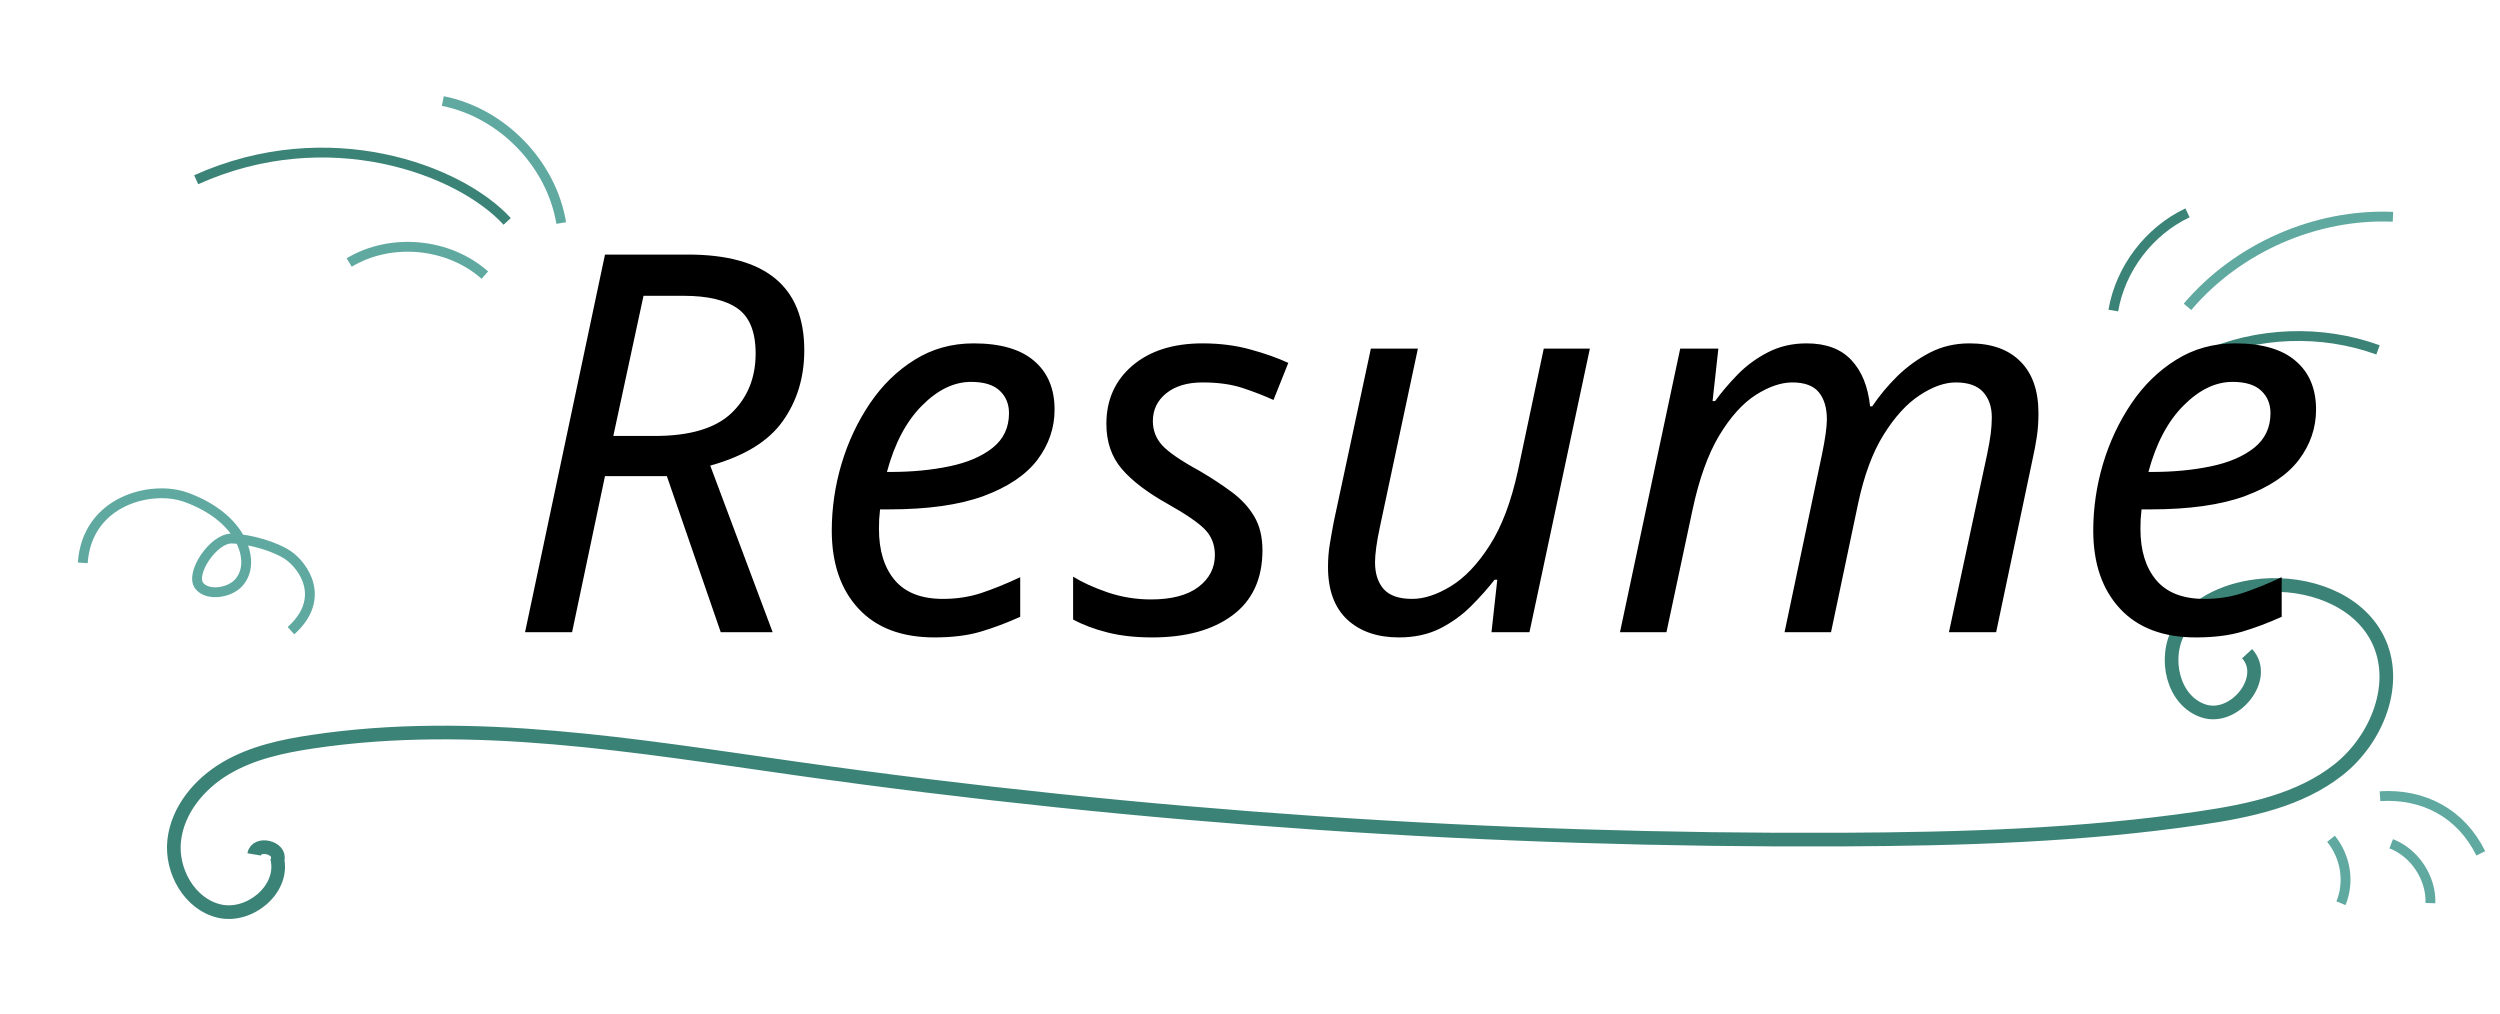
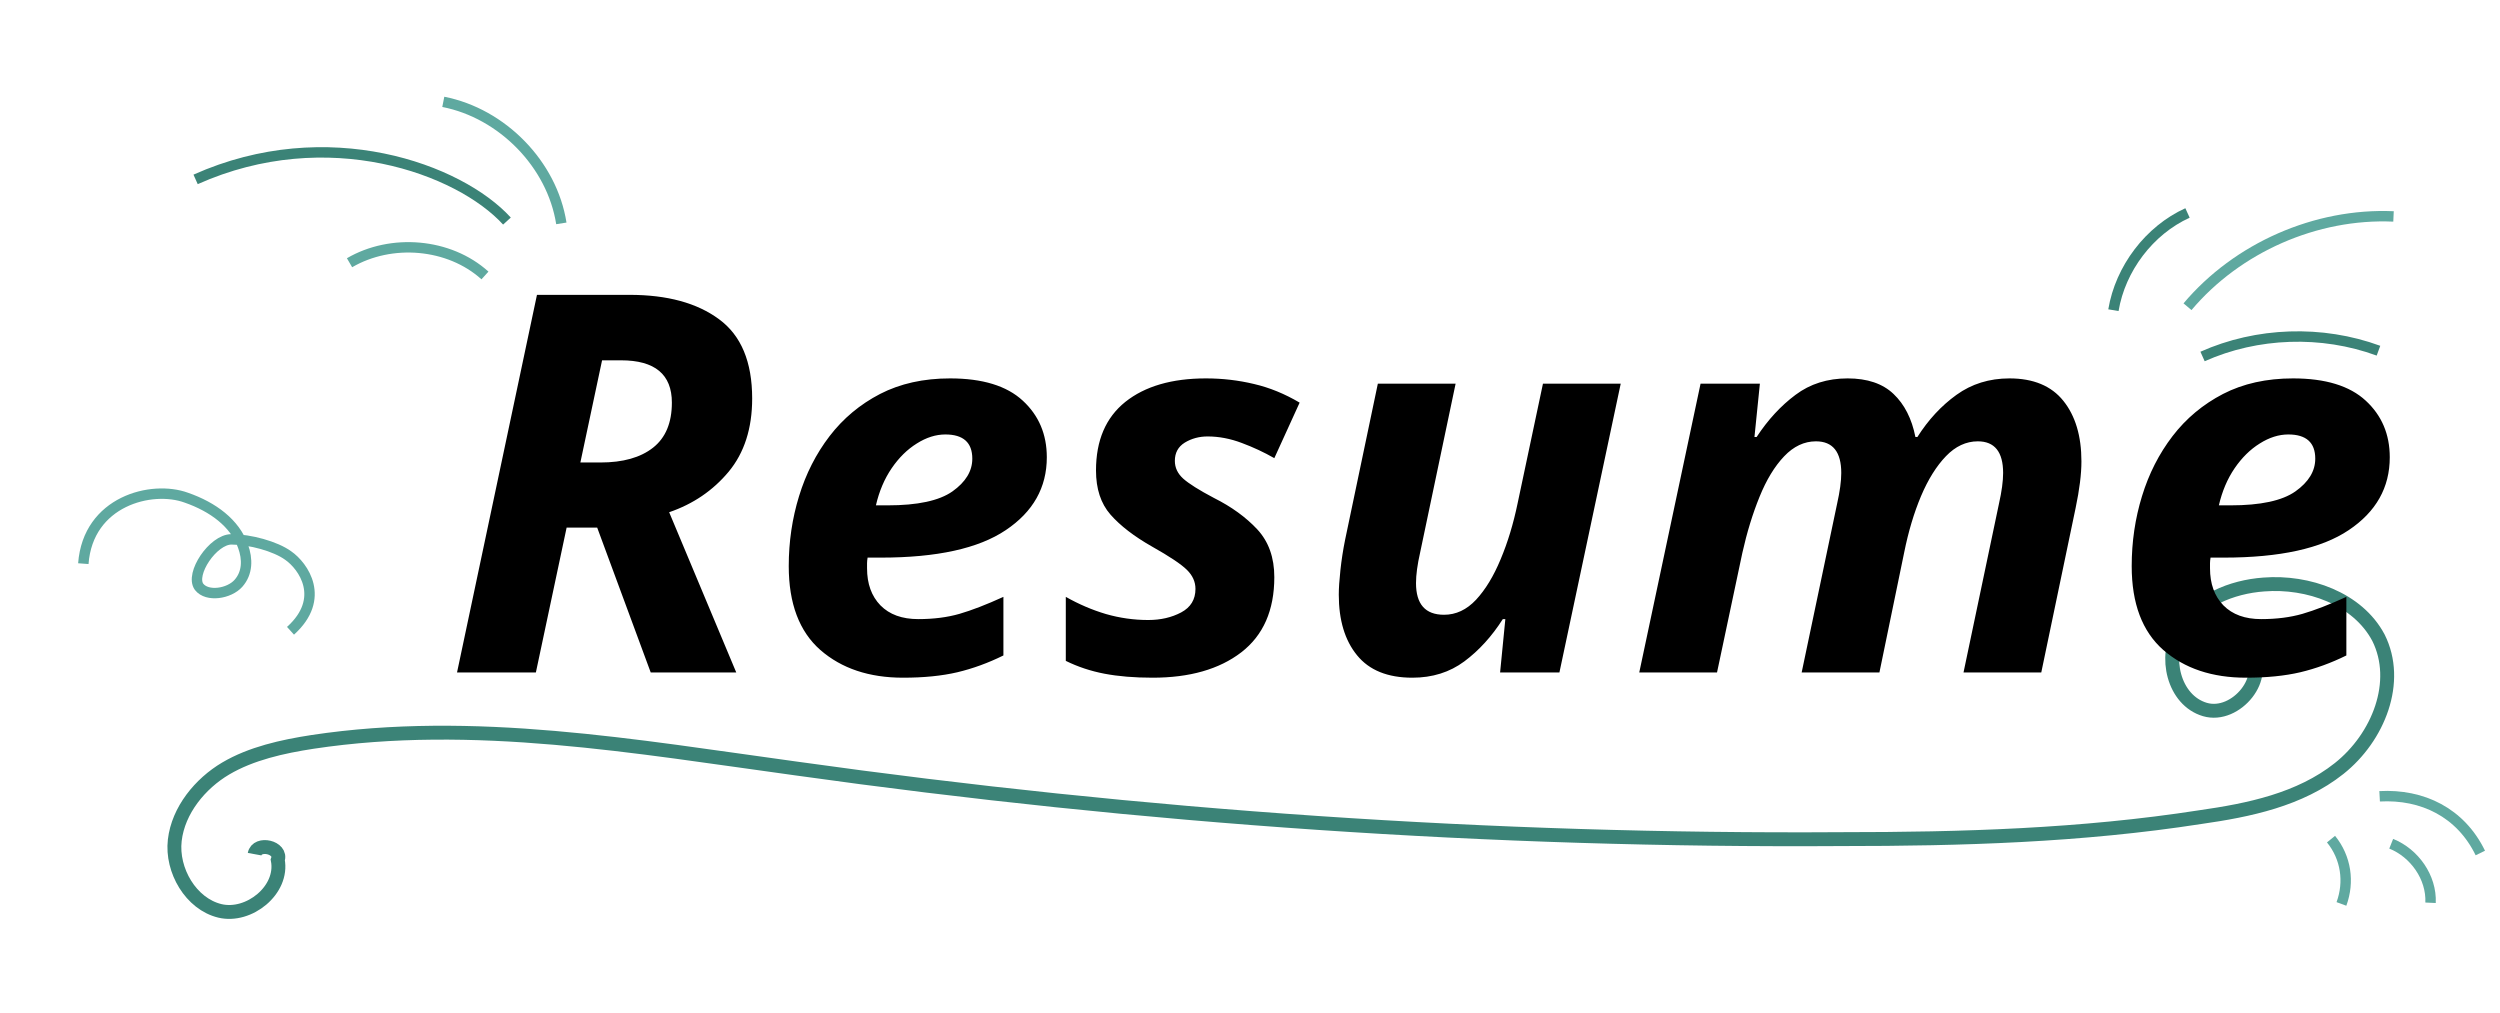
- <svg xmlns="http://www.w3.org/2000/svg" id="Layer_1" data-name="Layer 1" version="1.1" viewBox="0 0 216 87.54">
+ <svg xmlns="http://www.w3.org/2000/svg" version="1.1" viewBox="0 0 216 87.5">
  <defs>
    <style>
      .cls-1 {
-         stroke: #5fa9a0;
+         stroke-width: 1.2px;
      }

      .cls-1, .cls-2, .cls-3 {
        fill: none;
        stroke-miterlimit: 10;
      }

      .cls-1, .cls-3 {
-         stroke-width: .85px;
+         stroke: #3b8377;
+       }
+ 
+       .cls-4, .cls-5 {
+         isolation: isolate;
      }

      .cls-2 {
-         stroke-width: 1.18px;
+         stroke: #5fa9a0;
      }

      .cls-2, .cls-3 {
-         stroke: #3b8377;
+         stroke-width: .9px;
      }

-       .cls-4 {
-         fill: #000;
-         font-family: Didot-Italic, Didot;
+       .cls-5 {
+         font-family: Didot-HTF-B16-Bold-Ital, Didot;
        font-size: 45.7px;
        font-style: italic;
+         font-weight: 700;
      }
    </style>
  </defs>
-   <path class="cls-2" d="M21.96,73.82c.19-1.12,2.36-.6,2.02.49.5,2.59-2.45,5-5.02,4.41s-4.2-3.47-3.91-6.1,2.16-4.88,4.43-6.23,4.91-1.92,7.53-2.31c13.85-2.07,27.92.36,41.79,2.32,29.9,4.23,60.11,6.28,90.3,6.14,10.35-.05,20.73-.35,30.98-1.86,4.23-.62,8.61-1.53,11.96-4.17s5.31-7.53,3.37-11.34c-1.75-3.44-6.06-4.9-9.91-4.59-2.8.23-5.74,1.38-7.18,3.8s-.6,6.18,2.08,7.05,5.66-2.88,3.75-4.95" />
-   <path class="cls-3" d="M190.3,30.78c4.73-2.12,10.29-2.32,15.16-.55" />
-   <path class="cls-1" d="M189,26.51c4.33-5.1,11.07-8.06,17.75-7.78" />
-   <path class="cls-3" d="M182.59,26.83c.62-3.62,3.09-6.87,6.41-8.44" />
-   <path class="cls-3" d="M43.82,19.13c-4.12-4.5-15.49-8.73-26.87-3.6" />
-   <path class="cls-1" d="M25.14,54.49c3.11-2.8,1.06-5.62-.25-6.52-1.1-.75-3.3-1.4-4.87-1.44s-3.64,3.04-2.8,4.09c.71.89,2.59.63,3.4-.27s.77-2.13.39-3.15c-.73-1.96-2.65-3.41-4.95-4.24-2.97-1.07-8.54.28-8.91,5.67" />
-   <path class="cls-1" d="M48.49,19.27c-.85-5.14-5.12-9.53-10.23-10.54" />
-   <path class="cls-1" d="M41.89,23.77c-3.14-2.79-8.13-3.25-11.72-1.09" />
-   <path class="cls-1" d="M205.63,68.79c3.71-.23,6.98,1.43,8.71,4.94" />
-   <path class="cls-1" d="M206.6,72.9c2.04.79,3.46,2.95,3.39,5.13" />
-   <path class="cls-1" d="M201.4,72.47c1.28,1.59,1.61,3.74.86,5.57" />
-   <text class="cls-4" transform="translate(43.49 54.62)">
-     <tspan x="0" y="0">Resume</tspan>
-   </text>
+   <g>
+     <g id="Layer_1">
+       <path class="cls-1" d="M22,73.8c.2-1.1,2.4-.6,2,.5.5,2.6-2.5,5-5,4.4s-4.2-3.5-3.9-6.1,2.2-4.9,4.4-6.2,4.9-1.9,7.5-2.3c13.9-2.1,27.9.4,41.8,2.3,29.9,4.2,60.1,6.3,90.3,6.1,10.4,0,20.7-.3,31-1.9,4.2-.6,8.6-1.5,12-4.2s5.3-7.5,3.4-11.3c-1.8-3.4-6.1-4.9-9.9-4.6-2.8.2-5.7,1.4-7.2,3.8s-.6,6.2,2.1,7,5.7-2.9,3.8-5" />
+       <path class="cls-3" d="M190.3,30.8c4.7-2.1,10.3-2.3,15.2-.5" />
+       <path class="cls-2" d="M189,26.5c4.3-5.1,11.1-8.1,17.8-7.8" />
+       <path class="cls-3" d="M182.6,26.8c.6-3.6,3.1-6.9,6.4-8.4" />
+       <path class="cls-3" d="M43.8,19.1c-4.1-4.5-15.5-8.7-26.9-3.6" />
+       <path class="cls-2" d="M25.1,54.5c3.1-2.8,1.1-5.6-.2-6.5-1.1-.8-3.3-1.4-4.9-1.4s-3.6,3-2.8,4.1c.7.9,2.6.6,3.4-.3s.8-2.1.4-3.2c-.7-2-2.6-3.4-4.9-4.2-3-1.1-8.5.3-8.9,5.7" />
+       <path class="cls-2" d="M48.5,19.3c-.8-5.1-5.1-9.5-10.2-10.5" />
+       <path class="cls-2" d="M41.9,23.8c-3.1-2.8-8.1-3.2-11.7-1.1" />
+       <path class="cls-2" d="M205.6,68.8c3.7-.2,7,1.4,8.7,4.9" />
+       <path class="cls-2" d="M206.6,72.9c2,.8,3.5,2.9,3.4,5.1" />
+       <path class="cls-2" d="M201.4,72.5c1.3,1.6,1.6,3.7.9,5.6" />
+       <g class="cls-4">
+         <text class="cls-5" transform="translate(38.3 58.1)">
+           <tspan x="0" y="0">Resume</tspan>
+         </text>
+       </g>
+     </g>
+   </g>
</svg>
